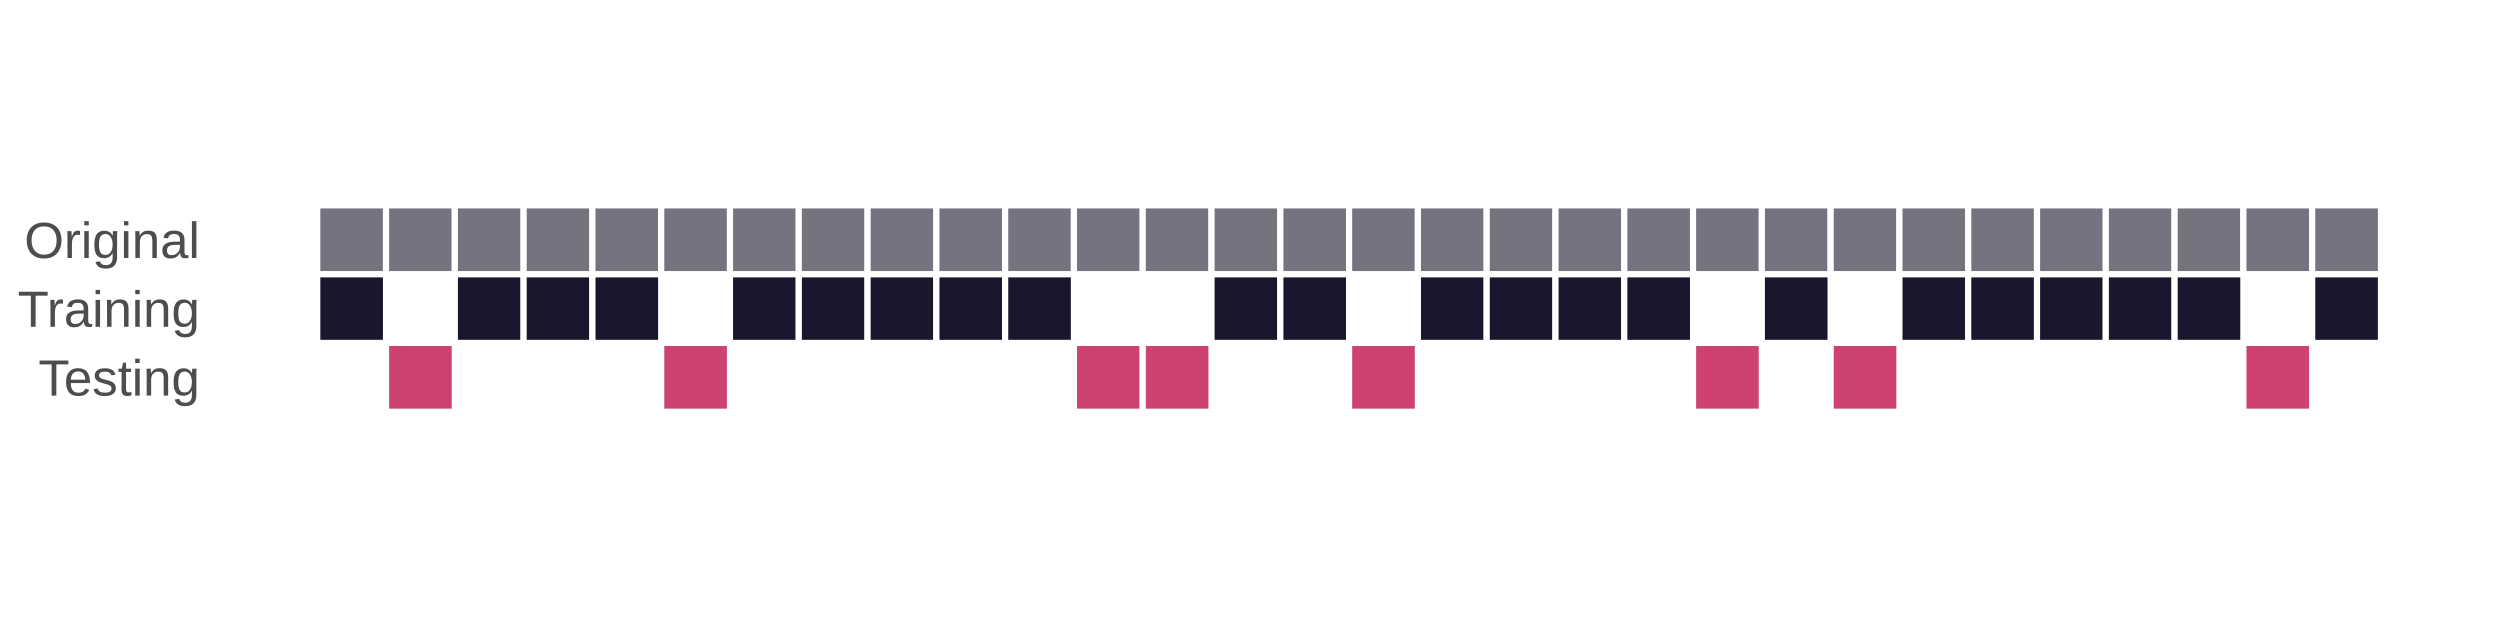
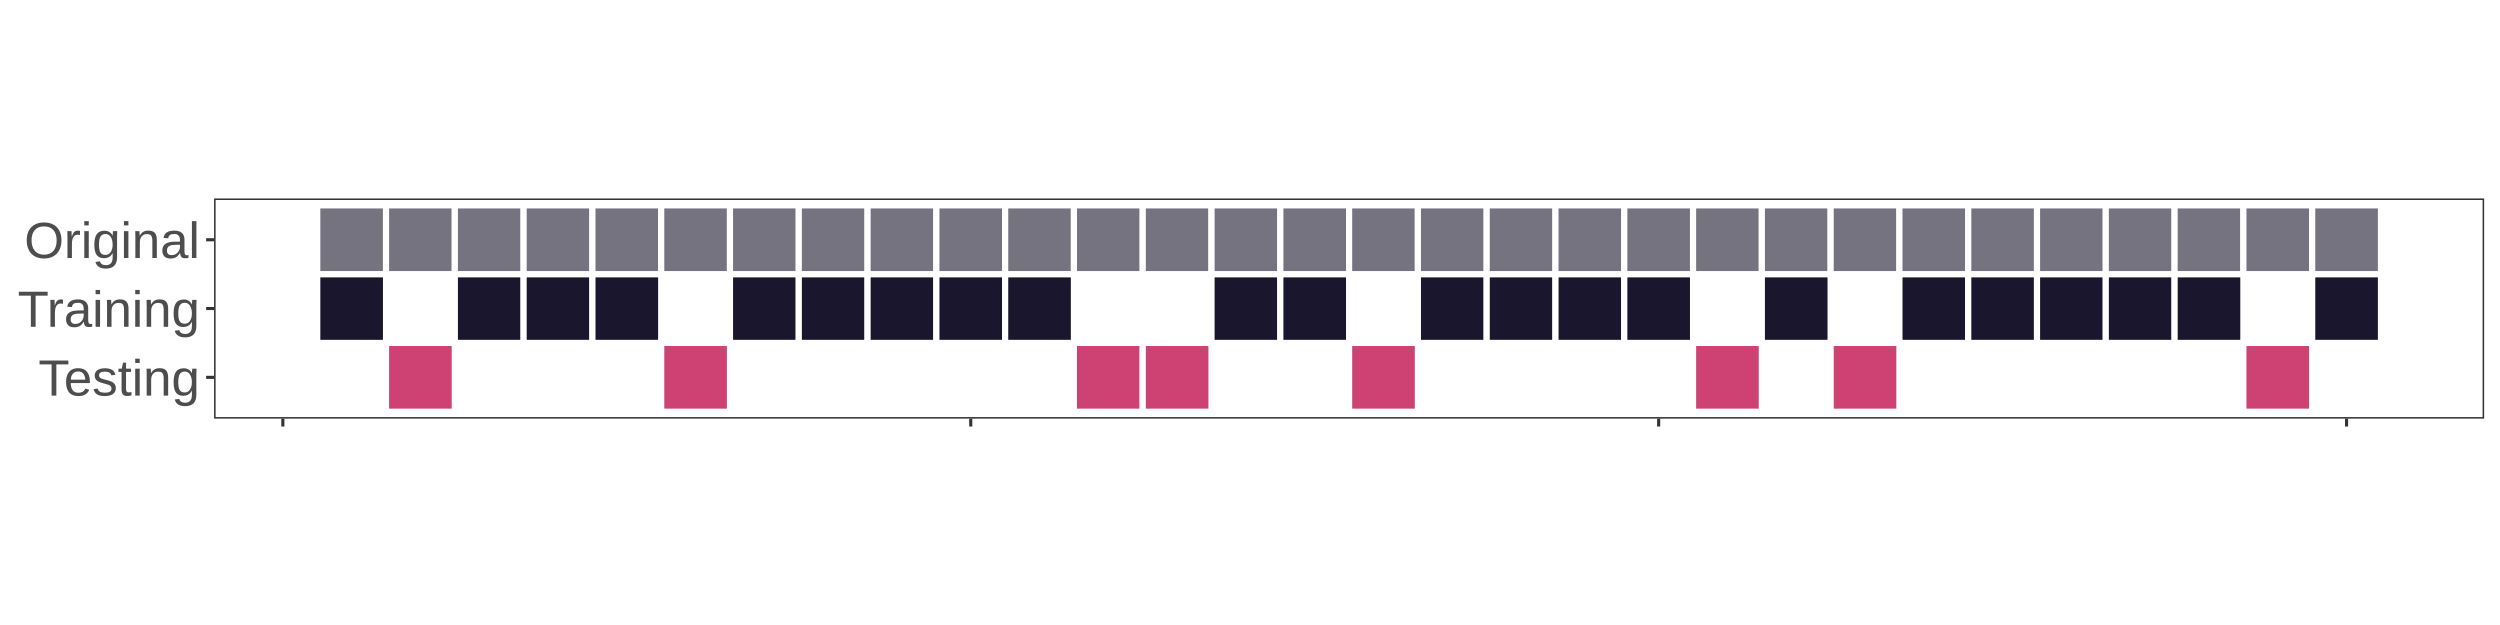
<svg xmlns="http://www.w3.org/2000/svg" class="svglite" width="864.00pt" height="216.00pt" viewBox="0 0 864.00 216.00">
  <defs>
    <style type="text/css">
    .svglite line, .svglite polyline, .svglite polygon, .svglite path, .svglite rect, .svglite circle {
      fill: none;
      stroke: #000000;
      stroke-linecap: round;
      stroke-linejoin: round;
      stroke-miterlimit: 10.00;
    }
    .svglite text {
      white-space: pre;
    }
  </style>
  </defs>
  <rect width="100%" height="100%" style="stroke: none; fill: #FFFFFF;" />
  <defs>
    <clipPath id="cpMC4wMHw4NjQuMDB8MC4wMHwyMTYuMDA=">
      <rect x="0.00" y="0.00" width="864.00" height="216.00" />
    </clipPath>
  </defs>
  <g clip-path="url(#cpMC4wMHw4NjQuMDB8MC4wMHwyMTYuMDA=)">
</g>
  <defs>
    <clipPath id="cpMC4wMHw4NjQuMDB8NjMuMTF8MTUyLjg5">
      <rect x="0" y="63.11" width="864.00" height="89.78" />
    </clipPath>
  </defs>
  <g clip-path="url(#cpMC4wMHw4NjQuMDB8NjMuMTF8MTUyLjg5)">
- </g>
+     <rect x="0" y="63.11" width="864.00" height="89.78" style="stroke-width: 1.07; stroke: #FFFFFF; fill: #FFFFFF;" />
+   </g>
  <g clip-path="url(#cpMC4wMHw4NjQuMDB8MC4wMHwyMTYuMDA=)">
</g>
  <defs>
    <clipPath id="cpNzMuOTh8ODU4LjUyfDY4LjU5fDE0NC42Nw==">
      <rect x="73.98" y="68.59" width="784.54" height="76.08" />
    </clipPath>
  </defs>
  <g clip-path="url(#cpNzMuOTh8ODU4LjUyfDY4LjU5fDE0NC42Nw==)">
+     <rect x="73.98" y="68.59" width="784.54" height="76.08" style="stroke-width: 1.07; stroke: none; fill: #FFFFFF;" />
    <rect x="109.64" y="94.74" width="23.77" height="23.77" style="stroke-width: 2.13; stroke: #FFFFFF; stroke-linecap: square; stroke-linejoin: miter; fill: #1A162D;" />
    <rect x="157.19" y="94.74" width="23.77" height="23.77" style="stroke-width: 2.13; stroke: #FFFFFF; stroke-linecap: square; stroke-linejoin: miter; fill: #1A162D;" />
    <rect x="180.96" y="94.74" width="23.77" height="23.77" style="stroke-width: 2.13; stroke: #FFFFFF; stroke-linecap: square; stroke-linejoin: miter; fill: #1A162D;" />
    <rect x="204.74" y="94.74" width="23.77" height="23.77" style="stroke-width: 2.13; stroke: #FFFFFF; stroke-linecap: square; stroke-linejoin: miter; fill: #1A162D;" />
    <rect x="252.28" y="94.74" width="23.77" height="23.77" style="stroke-width: 2.13; stroke: #FFFFFF; stroke-linecap: square; stroke-linejoin: miter; fill: #1A162D;" />
    <rect x="276.06" y="94.74" width="23.77" height="23.77" style="stroke-width: 2.13; stroke: #FFFFFF; stroke-linecap: square; stroke-linejoin: miter; fill: #1A162D;" />
    <rect x="299.83" y="94.74" width="23.77" height="23.77" style="stroke-width: 2.13; stroke: #FFFFFF; stroke-linecap: square; stroke-linejoin: miter; fill: #1A162D;" />
    <rect x="323.61" y="94.74" width="23.77" height="23.77" style="stroke-width: 2.13; stroke: #FFFFFF; stroke-linecap: square; stroke-linejoin: miter; fill: #1A162D;" />
    <rect x="347.38" y="94.74" width="23.77" height="23.77" style="stroke-width: 2.13; stroke: #FFFFFF; stroke-linecap: square; stroke-linejoin: miter; fill: #1A162D;" />
    <rect x="418.70" y="94.74" width="23.77" height="23.77" style="stroke-width: 2.13; stroke: #FFFFFF; stroke-linecap: square; stroke-linejoin: miter; fill: #1A162D;" />
    <rect x="442.48" y="94.74" width="23.77" height="23.77" style="stroke-width: 2.13; stroke: #FFFFFF; stroke-linecap: square; stroke-linejoin: miter; fill: #1A162D;" />
    <rect x="490.02" y="94.74" width="23.77" height="23.77" style="stroke-width: 2.13; stroke: #FFFFFF; stroke-linecap: square; stroke-linejoin: miter; fill: #1A162D;" />
    <rect x="513.80" y="94.74" width="23.77" height="23.77" style="stroke-width: 2.13; stroke: #FFFFFF; stroke-linecap: square; stroke-linejoin: miter; fill: #1A162D;" />
    <rect x="537.57" y="94.74" width="23.77" height="23.77" style="stroke-width: 2.13; stroke: #FFFFFF; stroke-linecap: square; stroke-linejoin: miter; fill: #1A162D;" />
    <rect x="561.35" y="94.74" width="23.77" height="23.77" style="stroke-width: 2.13; stroke: #FFFFFF; stroke-linecap: square; stroke-linejoin: miter; fill: #1A162D;" />
    <rect x="608.89" y="94.74" width="23.77" height="23.77" style="stroke-width: 2.13; stroke: #FFFFFF; stroke-linecap: square; stroke-linejoin: miter; fill: #1A162D;" />
    <rect x="656.44" y="94.74" width="23.77" height="23.77" style="stroke-width: 2.13; stroke: #FFFFFF; stroke-linecap: square; stroke-linejoin: miter; fill: #1A162D;" />
    <rect x="680.22" y="94.74" width="23.77" height="23.77" style="stroke-width: 2.13; stroke: #FFFFFF; stroke-linecap: square; stroke-linejoin: miter; fill: #1A162D;" />
    <rect x="703.99" y="94.74" width="23.77" height="23.77" style="stroke-width: 2.13; stroke: #FFFFFF; stroke-linecap: square; stroke-linejoin: miter; fill: #1A162D;" />
    <rect x="727.76" y="94.74" width="23.77" height="23.77" style="stroke-width: 2.13; stroke: #FFFFFF; stroke-linecap: square; stroke-linejoin: miter; fill: #1A162D;" />
    <rect x="751.54" y="94.74" width="23.77" height="23.77" style="stroke-width: 2.13; stroke: #FFFFFF; stroke-linecap: square; stroke-linejoin: miter; fill: #1A162D;" />
    <rect x="799.09" y="94.74" width="23.77" height="23.77" style="stroke-width: 2.13; stroke: #FFFFFF; stroke-linecap: square; stroke-linejoin: miter; fill: #1A162D;" />
    <rect x="133.41" y="118.52" width="23.77" height="23.77" style="stroke-width: 2.13; stroke: #FFFFFF; stroke-linecap: square; stroke-linejoin: miter; fill: #CD4173;" />
    <rect x="228.51" y="118.52" width="23.77" height="23.77" style="stroke-width: 2.13; stroke: #FFFFFF; stroke-linecap: square; stroke-linejoin: miter; fill: #CD4173;" />
    <rect x="371.15" y="118.52" width="23.77" height="23.77" style="stroke-width: 2.13; stroke: #FFFFFF; stroke-linecap: square; stroke-linejoin: miter; fill: #CD4173;" />
    <rect x="394.93" y="118.52" width="23.77" height="23.77" style="stroke-width: 2.13; stroke: #FFFFFF; stroke-linecap: square; stroke-linejoin: miter; fill: #CD4173;" />
    <rect x="466.25" y="118.52" width="23.77" height="23.77" style="stroke-width: 2.13; stroke: #FFFFFF; stroke-linecap: square; stroke-linejoin: miter; fill: #CD4173;" />
    <rect x="585.12" y="118.52" width="23.77" height="23.77" style="stroke-width: 2.13; stroke: #FFFFFF; stroke-linecap: square; stroke-linejoin: miter; fill: #CD4173;" />
    <rect x="632.67" y="118.52" width="23.77" height="23.77" style="stroke-width: 2.13; stroke: #FFFFFF; stroke-linecap: square; stroke-linejoin: miter; fill: #CD4173;" />
    <rect x="775.31" y="118.52" width="23.77" height="23.77" style="stroke-width: 2.13; stroke: #FFFFFF; stroke-linecap: square; stroke-linejoin: miter; fill: #CD4173;" />
    <rect x="109.64" y="70.97" width="23.77" height="23.77" style="stroke-width: 2.13; stroke: #FFFFFF; stroke-linecap: square; stroke-linejoin: miter; fill: #767381;" />
    <rect x="133.41" y="70.97" width="23.77" height="23.77" style="stroke-width: 2.13; stroke: #FFFFFF; stroke-linecap: square; stroke-linejoin: miter; fill: #767381;" />
    <rect x="157.19" y="70.97" width="23.77" height="23.77" style="stroke-width: 2.13; stroke: #FFFFFF; stroke-linecap: square; stroke-linejoin: miter; fill: #767381;" />
    <rect x="180.96" y="70.97" width="23.77" height="23.77" style="stroke-width: 2.13; stroke: #FFFFFF; stroke-linecap: square; stroke-linejoin: miter; fill: #767381;" />
    <rect x="204.74" y="70.97" width="23.77" height="23.77" style="stroke-width: 2.13; stroke: #FFFFFF; stroke-linecap: square; stroke-linejoin: miter; fill: #767381;" />
    <rect x="228.51" y="70.97" width="23.77" height="23.77" style="stroke-width: 2.13; stroke: #FFFFFF; stroke-linecap: square; stroke-linejoin: miter; fill: #767381;" />
    <rect x="252.28" y="70.97" width="23.77" height="23.77" style="stroke-width: 2.13; stroke: #FFFFFF; stroke-linecap: square; stroke-linejoin: miter; fill: #767381;" />
    <rect x="276.06" y="70.97" width="23.77" height="23.77" style="stroke-width: 2.13; stroke: #FFFFFF; stroke-linecap: square; stroke-linejoin: miter; fill: #767381;" />
    <rect x="299.83" y="70.97" width="23.77" height="23.77" style="stroke-width: 2.13; stroke: #FFFFFF; stroke-linecap: square; stroke-linejoin: miter; fill: #767381;" />
    <rect x="323.61" y="70.97" width="23.77" height="23.77" style="stroke-width: 2.13; stroke: #FFFFFF; stroke-linecap: square; stroke-linejoin: miter; fill: #767381;" />
    <rect x="347.38" y="70.97" width="23.77" height="23.77" style="stroke-width: 2.13; stroke: #FFFFFF; stroke-linecap: square; stroke-linejoin: miter; fill: #767381;" />
    <rect x="371.15" y="70.97" width="23.77" height="23.77" style="stroke-width: 2.13; stroke: #FFFFFF; stroke-linecap: square; stroke-linejoin: miter; fill: #767381;" />
    <rect x="394.93" y="70.97" width="23.77" height="23.77" style="stroke-width: 2.13; stroke: #FFFFFF; stroke-linecap: square; stroke-linejoin: miter; fill: #767381;" />
    <rect x="418.70" y="70.97" width="23.77" height="23.77" style="stroke-width: 2.13; stroke: #FFFFFF; stroke-linecap: square; stroke-linejoin: miter; fill: #767381;" />
    <rect x="442.48" y="70.97" width="23.77" height="23.77" style="stroke-width: 2.13; stroke: #FFFFFF; stroke-linecap: square; stroke-linejoin: miter; fill: #767381;" />
    <rect x="466.25" y="70.97" width="23.77" height="23.77" style="stroke-width: 2.13; stroke: #FFFFFF; stroke-linecap: square; stroke-linejoin: miter; fill: #767381;" />
    <rect x="490.02" y="70.97" width="23.77" height="23.77" style="stroke-width: 2.13; stroke: #FFFFFF; stroke-linecap: square; stroke-linejoin: miter; fill: #767381;" />
    <rect x="513.80" y="70.97" width="23.77" height="23.77" style="stroke-width: 2.13; stroke: #FFFFFF; stroke-linecap: square; stroke-linejoin: miter; fill: #767381;" />
    <rect x="537.57" y="70.97" width="23.77" height="23.77" style="stroke-width: 2.13; stroke: #FFFFFF; stroke-linecap: square; stroke-linejoin: miter; fill: #767381;" />
    <rect x="561.35" y="70.97" width="23.77" height="23.77" style="stroke-width: 2.13; stroke: #FFFFFF; stroke-linecap: square; stroke-linejoin: miter; fill: #767381;" />
    <rect x="585.12" y="70.97" width="23.77" height="23.77" style="stroke-width: 2.13; stroke: #FFFFFF; stroke-linecap: square; stroke-linejoin: miter; fill: #767381;" />
    <rect x="608.89" y="70.97" width="23.77" height="23.77" style="stroke-width: 2.13; stroke: #FFFFFF; stroke-linecap: square; stroke-linejoin: miter; fill: #767381;" />
    <rect x="632.67" y="70.97" width="23.77" height="23.77" style="stroke-width: 2.13; stroke: #FFFFFF; stroke-linecap: square; stroke-linejoin: miter; fill: #767381;" />
    <rect x="656.44" y="70.97" width="23.77" height="23.77" style="stroke-width: 2.13; stroke: #FFFFFF; stroke-linecap: square; stroke-linejoin: miter; fill: #767381;" />
    <rect x="680.22" y="70.97" width="23.77" height="23.77" style="stroke-width: 2.13; stroke: #FFFFFF; stroke-linecap: square; stroke-linejoin: miter; fill: #767381;" />
    <rect x="703.99" y="70.97" width="23.77" height="23.77" style="stroke-width: 2.13; stroke: #FFFFFF; stroke-linecap: square; stroke-linejoin: miter; fill: #767381;" />
    <rect x="727.76" y="70.97" width="23.77" height="23.77" style="stroke-width: 2.13; stroke: #FFFFFF; stroke-linecap: square; stroke-linejoin: miter; fill: #767381;" />
    <rect x="751.54" y="70.97" width="23.77" height="23.77" style="stroke-width: 2.13; stroke: #FFFFFF; stroke-linecap: square; stroke-linejoin: miter; fill: #767381;" />
    <rect x="775.31" y="70.97" width="23.77" height="23.77" style="stroke-width: 2.13; stroke: #FFFFFF; stroke-linecap: square; stroke-linejoin: miter; fill: #767381;" />
    <rect x="799.09" y="70.97" width="23.77" height="23.77" style="stroke-width: 2.13; stroke: #FFFFFF; stroke-linecap: square; stroke-linejoin: miter; fill: #767381;" />
+     <rect x="73.98" y="68.59" width="784.54" height="76.08" style="stroke-width: 1.07; stroke: #333333;" />
  </g>
  <g clip-path="url(#cpMC4wMHw4NjQuMDB8MC4wMHwyMTYuMDA=)">
    <text x="69.05" y="136.71" text-anchor="end" style="font-size: 17.60px;fill: #4D4D4D; font-family: &quot;Arial&quot;;" textLength="57.70px" lengthAdjust="spacingAndGlyphs">Testing</text>
    <text x="69.05" y="112.94" text-anchor="end" style="font-size: 17.60px;fill: #4D4D4D; font-family: &quot;Arial&quot;;" textLength="63.57px" lengthAdjust="spacingAndGlyphs">Training</text>
    <text x="69.05" y="89.17" text-anchor="end" style="font-size: 17.60px;fill: #4D4D4D; font-family: &quot;Arial&quot;;" textLength="60.63px" lengthAdjust="spacingAndGlyphs">Original</text>
+     <polyline points="71.24,130.40 73.98,130.40 " style="stroke-width: 1.07; stroke: #333333; stroke-linecap: butt;" />
+     <polyline points="71.24,106.63 73.98,106.63 " style="stroke-width: 1.07; stroke: #333333; stroke-linecap: butt;" />
+     <polyline points="71.24,82.86 73.98,82.86 " style="stroke-width: 1.07; stroke: #333333; stroke-linecap: butt;" />
+     <polyline points="97.75,147.41 97.75,144.67 " style="stroke-width: 1.07; stroke: #333333; stroke-linecap: butt;" />
+     <polyline points="335.49,147.41 335.49,144.67 " style="stroke-width: 1.07; stroke: #333333; stroke-linecap: butt;" />
+     <polyline points="573.23,147.41 573.23,144.67 " style="stroke-width: 1.07; stroke: #333333; stroke-linecap: butt;" />
+     <polyline points="810.97,147.41 810.97,144.67 " style="stroke-width: 1.07; stroke: #333333; stroke-linecap: butt;" />
  </g>
</svg>
